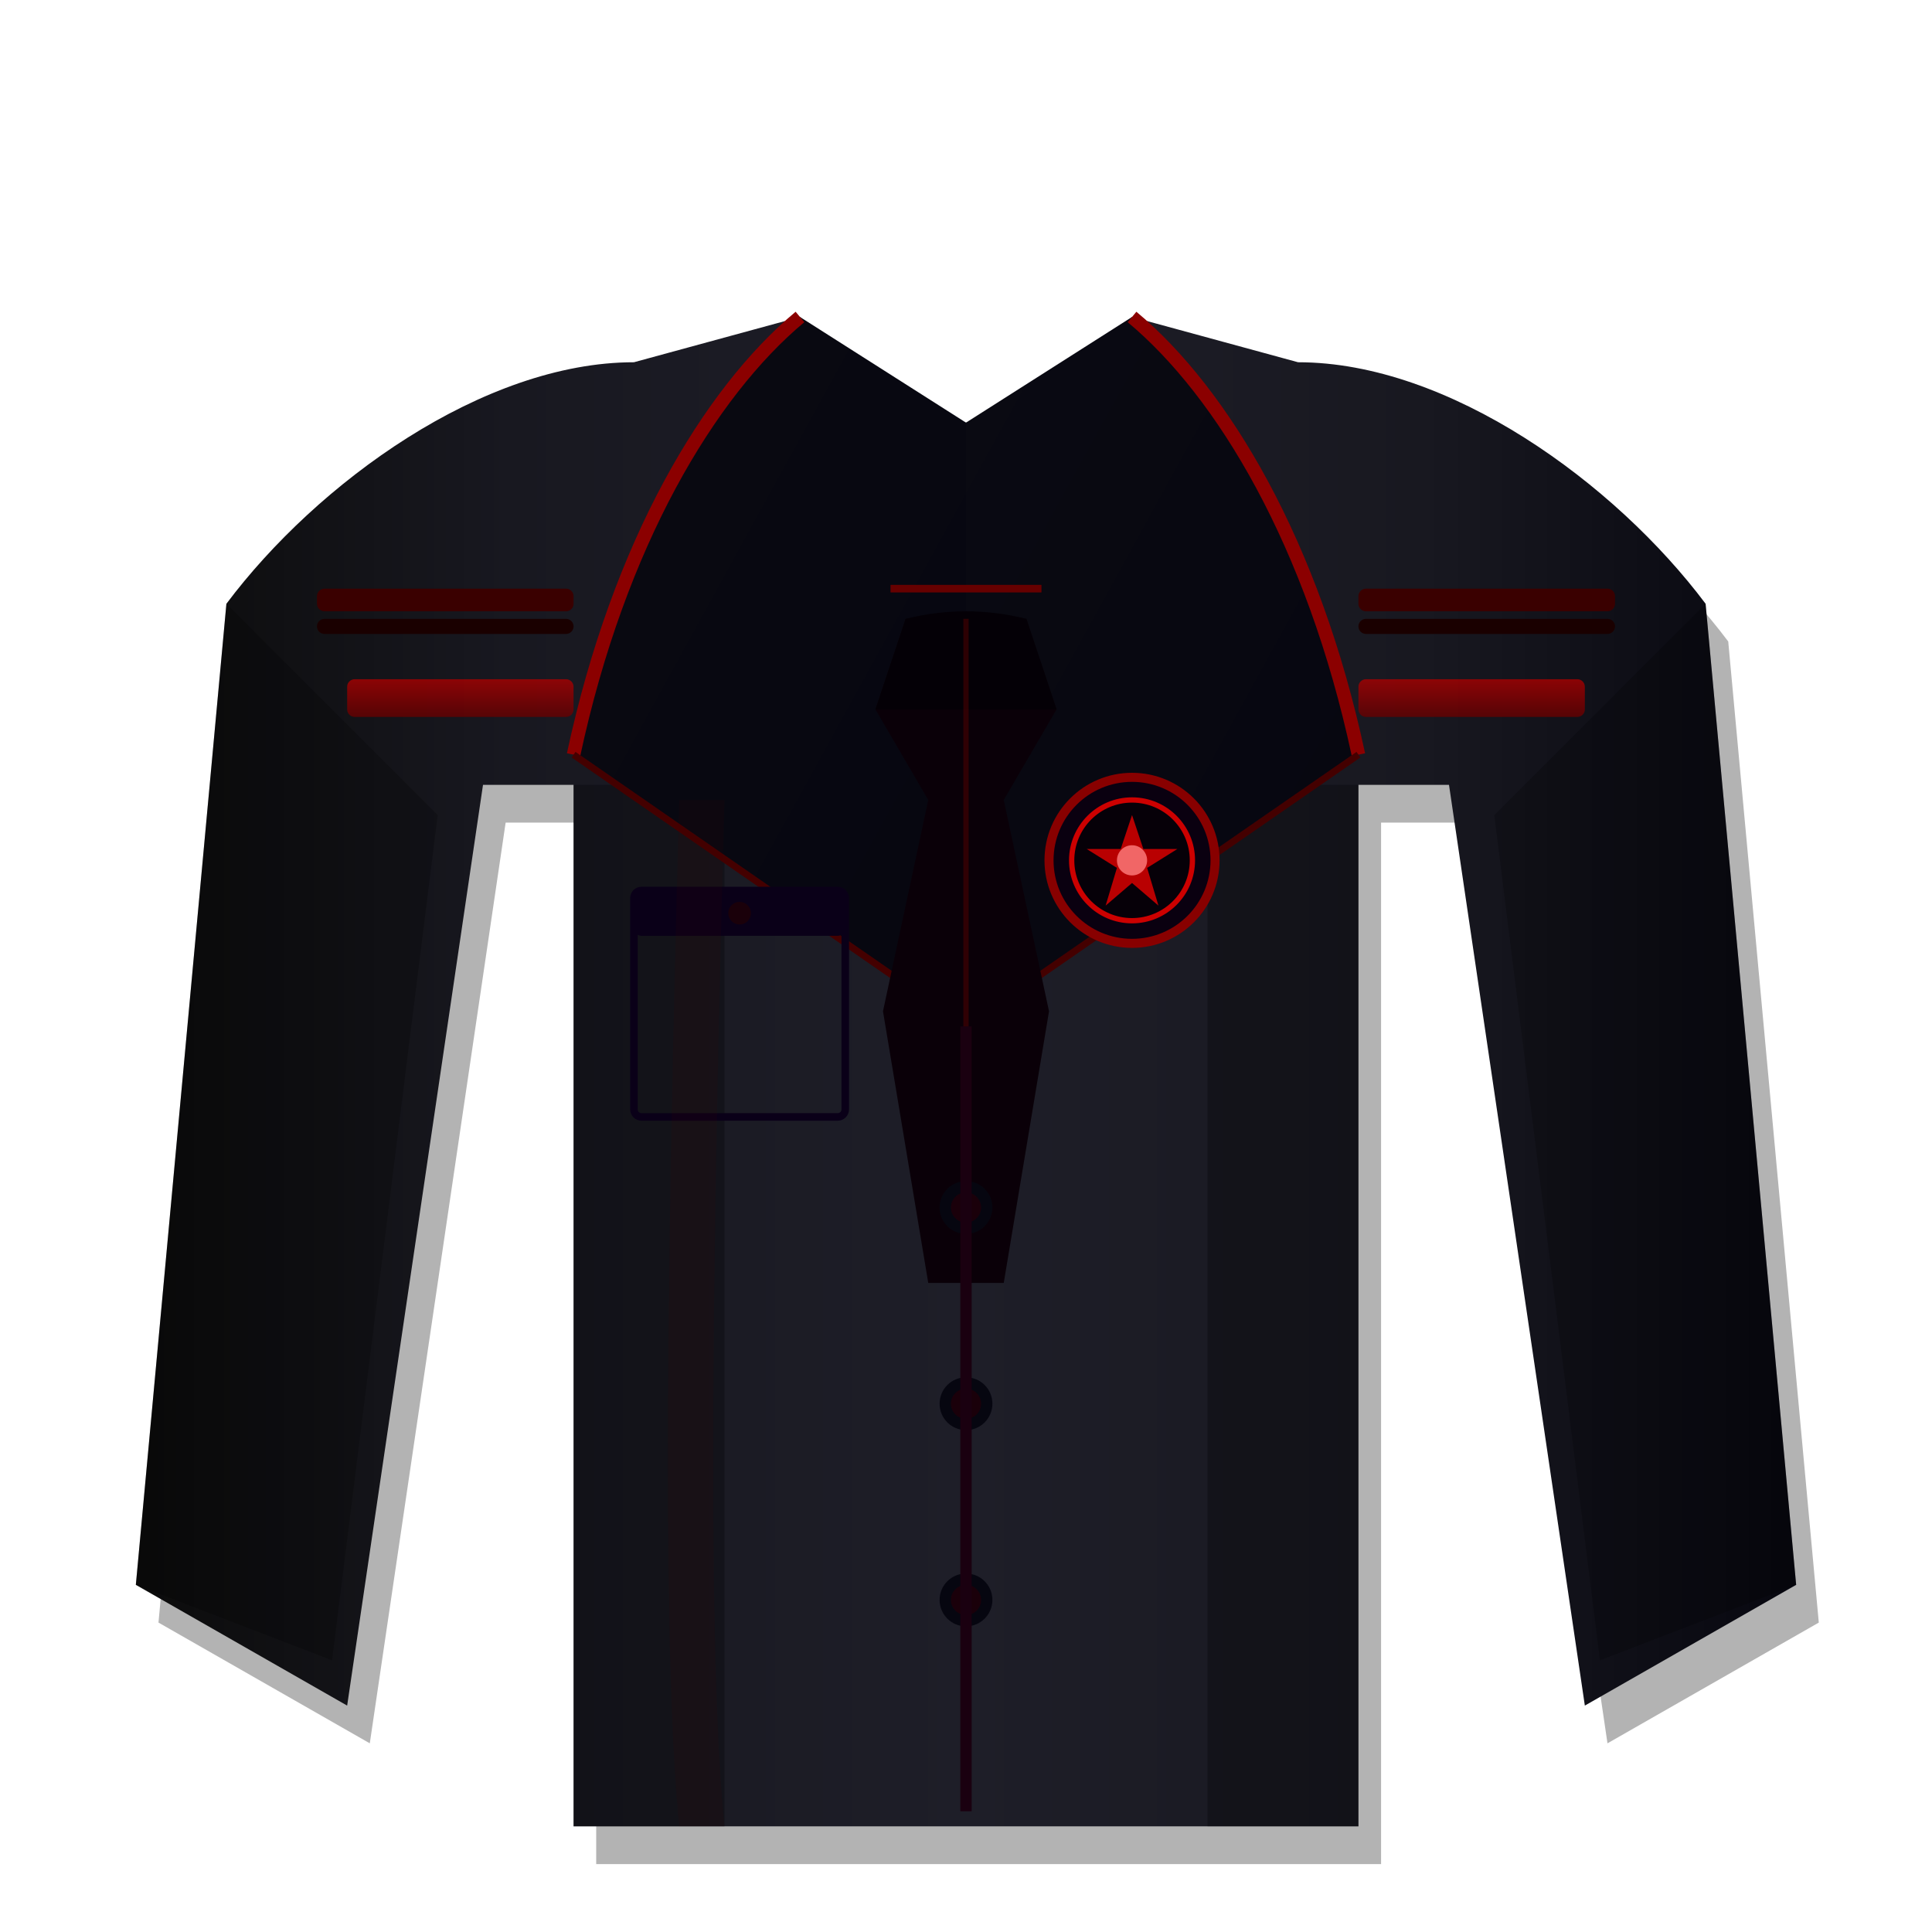
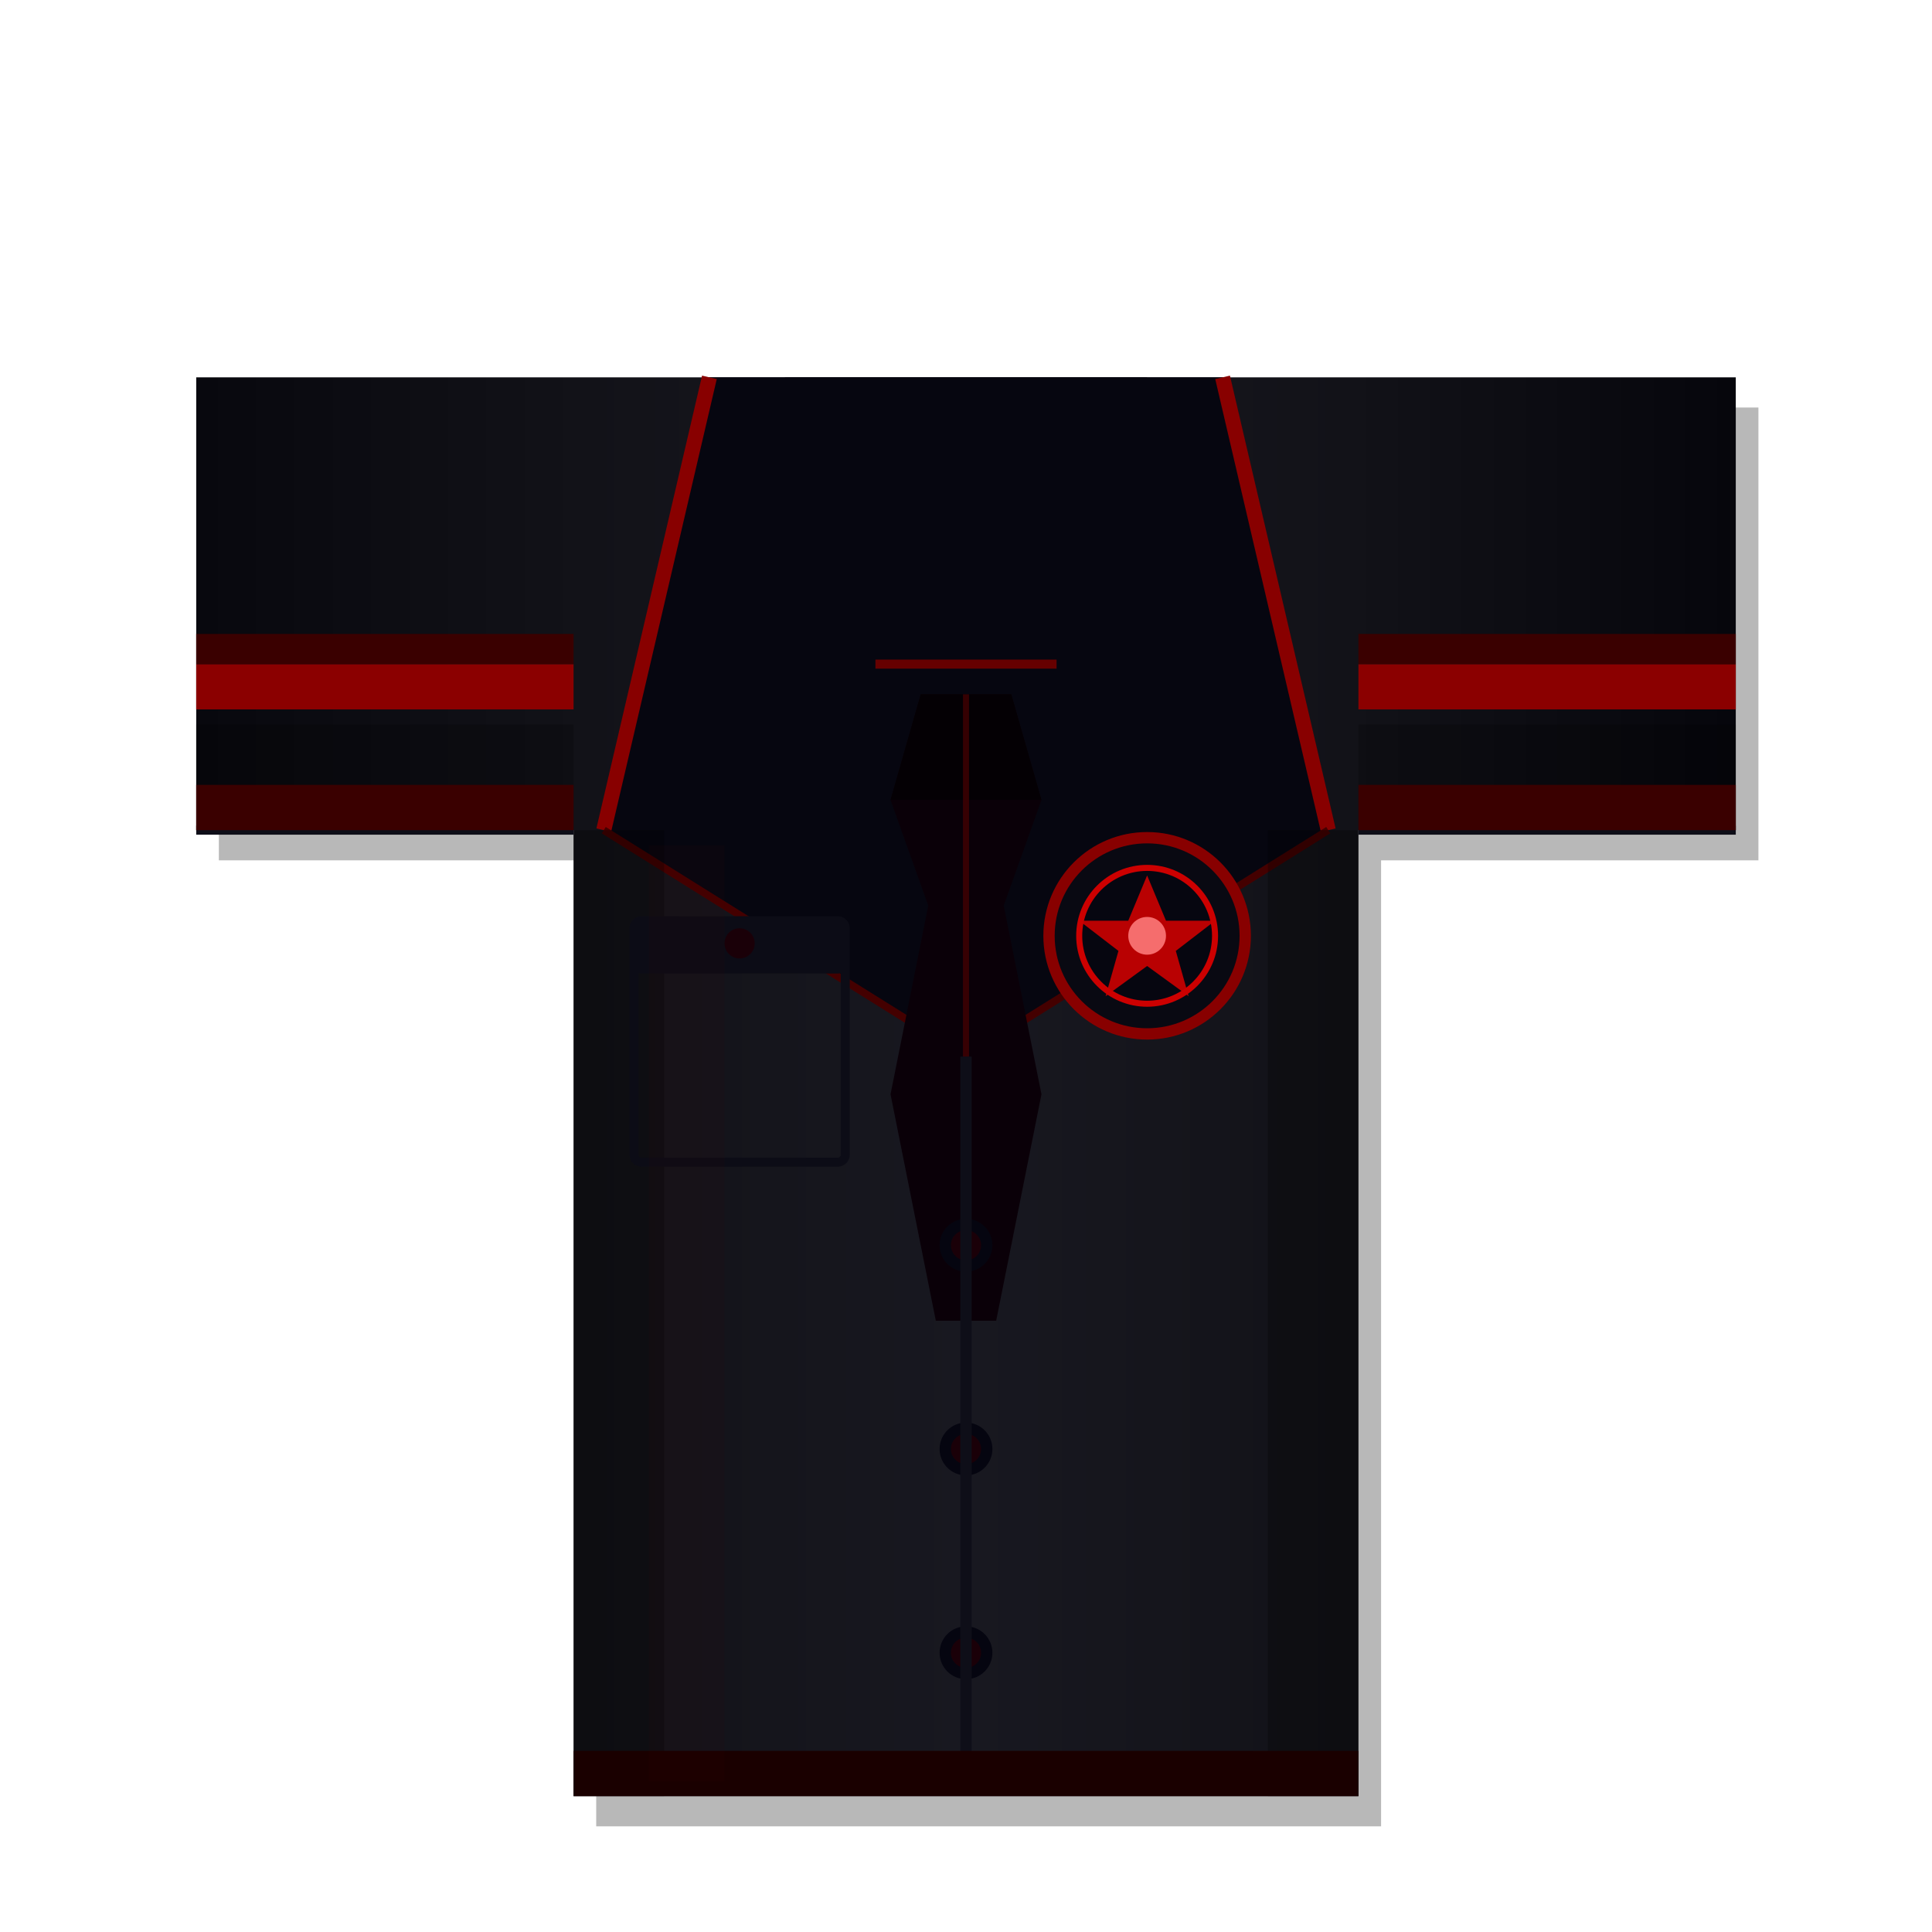
<svg xmlns="http://www.w3.org/2000/svg" width="256" height="256" viewBox="0 0 256 256">
  <defs>
    <linearGradient id="ug" x1="0%" y1="0%" x2="100%" y2="0%">
-       <stop offset="0%" stop-color="#0C0C0C" />
-       <stop offset="22%" stop-color="#181820" />
-       <stop offset="50%" stop-color="#1E1E28" />
-       <stop offset="78%" stop-color="#181820" />
-       <stop offset="100%" stop-color="#080810" />
-     </linearGradient>
-     <linearGradient id="lapel_u" x1="0%" y1="0%" x2="100%" y2="100%">
-       <stop offset="0%" stop-color="#0A0A12" />
-       <stop offset="100%" stop-color="#060610" />
-     </linearGradient>
-     <linearGradient id="red_g" x1="0%" y1="0%" x2="0%" y2="100%">
-       <stop offset="0%" stop-color="#AA0000" />
-       <stop offset="100%" stop-color="#660000" />
-     </linearGradient>
-     <linearGradient id="shirt_u" x1="0%" y1="0%" x2="100%" y2="0%">
-       <stop offset="0%" stop-color="#1A1A22" />
-       <stop offset="50%" stop-color="#282830" />
-       <stop offset="100%" stop-color="#181820" />
+       <stop offset="0%" stop-color="#08080E" />
+       <stop offset="25%" stop-color="#121218" />
+       <stop offset="50%" stop-color="#181820" />
+       <stop offset="75%" stop-color="#121218" />
+       <stop offset="100%" stop-color="#06060C" />
    </linearGradient>
  </defs>
-   <path d="M84,48 C64,48 42,64 30,80 L18,210 L46,226 L64,104 L76,104 L76,242 L180,242 L180,104 L192,104 L210,226 L238,210 L226,80 C214,64 192,48 172,48 L150,42 Q128,70 106,42 Z" fill="#000" opacity="0.3" transform="translate(3,5)" />
-   <path d="M84,48 C64,48 42,64 30,80 L18,210 L46,226 L64,104 L76,104 L76,242 L180,242 L180,104 L192,104 L210,226 L238,210 L226,80 C214,64 192,48 172,48 L150,42 Q128,70 106,42 Z" fill="url(#ug)" />
-   <path d="M76,104 L76,242 L96,242 L96,104 Z" fill="#000" opacity="0.28" />
-   <path d="M180,104 L180,242 L160,242 L160,104 Z" fill="#000" opacity="0.28" />
-   <path d="M30,80 L18,210 L44,220 L58,108 Z" fill="#000" opacity="0.22" />
-   <path d="M226,80 L238,210 L212,220 L198,108 Z" fill="#000" opacity="0.22" />
-   <path d="M108,46 L118,74 L128,92 L138,74 L148,46 L138,52 L128,72 L118,52 Z" fill="url(#shirt_u)" />
-   <path d="M106,42 C94,52 82,72 76,100 L128,136 L128,56 Z" fill="url(#lapel_u)" />
-   <path d="M150,42 C162,52 174,72 180,100 L128,136 L128,56 Z" fill="url(#lapel_u)" />
-   <path d="M106,42 C94,52 82,72 76,100" stroke="#8B0000" stroke-width="1.8" fill="none" />
-   <path d="M150,42 C162,52 174,72 180,100" stroke="#8B0000" stroke-width="1.8" fill="none" />
-   <path d="M76,100 L128,136" stroke="#440000" stroke-width="0.9" fill="none" />
-   <path d="M180,100 L128,136" stroke="#440000" stroke-width="0.9" fill="none" />
-   <path d="M120,82 L136,82 L140,94 L133,106 L139,134 L133,170 L123,170 L117,134 L123,106 L116,94 Z" fill="#0A0008" />
-   <path d="M120,82 Q128,80 136,82 L140,94 L116,94 Z" fill="#040006" />
-   <line x1="128" y1="82" x2="128" y2="170" stroke="#550000" stroke-width="0.7" opacity="0.5" />
-   <g transform="translate(150,114)">
-     <circle cx="0" cy="0" r="11" fill="#0A0010" stroke="#880000" stroke-width="1.2" />
-     <circle cx="0" cy="0" r="8" fill="#060008" stroke="#CC0000" stroke-width="0.7" />
-     <path d="M0,-6 L1.5,-1.5 L6,-1.5 L2,1 L3.5,6 L0,3 L-3.5,6 L-2,1 L-6,-1.5 L-1.5,-1.5 Z" fill="#CC0000" opacity="0.9" />
-     <circle cx="0" cy="0" r="2" fill="#FF8080" opacity="0.8" />
-   </g>
-   <rect x="46" y="90" width="30" height="5" rx="1" fill="url(#red_g)" opacity="0.8" />
-   <rect x="180" y="90" width="30" height="5" rx="1" fill="url(#red_g)" opacity="0.8" />
-   <circle cx="128" cy="160" r="3.5" fill="#060610" />
-   <circle cx="128" cy="160" r="2" fill="#1A000A" />
-   <circle cx="128" cy="186" r="3.5" fill="#060610" />
-   <circle cx="128" cy="186" r="2" fill="#1A000A" />
-   <circle cx="128" cy="212" r="3.5" fill="#060610" />
-   <circle cx="128" cy="212" r="2" fill="#1A000A" />
-   <line x1="128" y1="136" x2="128" y2="240" stroke="#1A0010" stroke-width="1.5" />
-   <rect x="42" y="78" width="34" height="3" rx="1" fill="#3A0000" />
-   <rect x="42" y="82" width="34" height="2" rx="1" fill="#1A0000" />
-   <rect x="180" y="78" width="34" height="3" rx="1" fill="#3A0000" />
-   <rect x="180" y="82" width="34" height="2" rx="1" fill="#1A0000" />
-   <rect x="84" y="118" width="28" height="30" rx="1" fill="none" stroke="#0A0018" stroke-width="1" />
-   <rect x="84" y="118" width="28" height="6" rx="1" fill="#0A0018" />
-   <circle cx="98" cy="121" r="1.5" fill="#1A000A" />
-   <line x1="118" y1="78" x2="138" y2="78" stroke="#660000" stroke-width="1" />
-   <path d="M90,106 C88,178 88,222 90,242 L96,242 C94,222 94,178 96,106 Z" fill="#3A0000" opacity="0.12" />
+   <path d="M 26,50 L 230,50 L 230,110 L 180,110 L 180,238 L 76,238 L 76,110 L 26,110 Z" fill="#000000" opacity="0.28" transform="translate(3,4)" />
+   <path d="M 26,50 L 230,50 L 230,110 L 180,110 L 180,238 L 76,238 L 76,110 L 26,110 Z" fill="url(#ug)" />
+   <polygon points="128,50 104,50 114,92 128,108 142,92 152,50" fill="#161616" />
+   <polygon points="128,50 94,50 80,110 128,140" fill="#060610" />
+   <polygon points="128,50 162,50 176,110 128,140" fill="#060610" />
+   <line x1="94" y1="50" x2="80" y2="110" stroke="#880000" stroke-width="2" />
+   <line x1="162" y1="50" x2="176" y2="110" stroke="#880000" stroke-width="2" />
+   <line x1="80" y1="110" x2="128" y2="140" stroke="#440000" stroke-width="1" />
+   <line x1="176" y1="110" x2="128" y2="140" stroke="#440000" stroke-width="1" />
+   <polygon points="122,92 134,92 138,106 133,120 138,145 132,175 124,175 118,145 123,120 118,106" fill="#0A0008" />
+   <polygon points="122,92 134,92 138,106 118,106" fill="#040004" />
+   <line x1="128" y1="92" x2="128" y2="175" stroke="#550000" stroke-width="0.8" opacity="0.6" />
+   <rect x="76" y="110" width="12" height="128" fill="#000000" opacity="0.28" />
+   <rect x="168" y="110" width="12" height="128" fill="#000000" opacity="0.28" />
+   <rect x="26" y="96" width="50" height="14" fill="#000000" opacity="0.22" />
+   <rect x="180" y="96" width="50" height="14" fill="#000000" opacity="0.22" />
+   <circle cx="152" cy="124" r="13" fill="#090912" stroke="#880000" stroke-width="1.5" />
+   <circle cx="152" cy="124" r="9" fill="#060610" stroke="#CC0000" stroke-width="0.8" />
+   <polygon points="152,116 154.5,122 161,122 155.8,126 157.5,132 152,128 146.5,132 148.2,126 143,122 149.5,122" fill="#CC0000" opacity="0.9" />
+   <circle cx="152" cy="124" r="2.5" fill="#FF8080" opacity="0.85" />
+   <rect x="26" y="88" width="50" height="6" fill="#8B0000" />
+   <rect x="180" y="88" width="50" height="6" fill="#8B0000" />
+   <rect x="26" y="84" width="50" height="4" fill="#3A0000" />
+   <rect x="180" y="84" width="50" height="4" fill="#3A0000" />
+   <circle cx="128" cy="165" r="3.5" fill="#050510" />
+   <circle cx="128" cy="165" r="2" fill="#1A0008" />
+   <circle cx="128" cy="192" r="3.5" fill="#050510" />
+   <circle cx="128" cy="192" r="2" fill="#1A0008" />
+   <circle cx="128" cy="219" r="3.5" fill="#050510" />
+   <circle cx="128" cy="219" r="2" fill="#1A0008" />
+   <line x1="128" y1="140" x2="128" y2="236" stroke="#0E0E18" stroke-width="1.5" />
+   <rect x="84" y="122" width="28" height="32" rx="1" fill="none" stroke="#0C0C16" stroke-width="1.2" />
+   <rect x="84" y="122" width="28" height="7" rx="1" fill="#0C0C16" />
+   <circle cx="98" cy="125" r="2" fill="#1A0008" />
+   <line x1="116" y1="88" x2="140" y2="88" stroke="#660000" stroke-width="1.2" />
+   <line x1="26" y1="110" x2="76" y2="110" stroke="#0E0E18" stroke-width="1.2" />
+   <line x1="180" y1="110" x2="230" y2="110" stroke="#0E0E18" stroke-width="1.2" />
+   <rect x="26" y="104" width="50" height="6" fill="#3A0000" />
+   <rect x="180" y="104" width="50" height="6" fill="#3A0000" />
+   <rect x="76" y="232" width="104" height="6" fill="#1A0000" />
+   <rect x="86" y="112" width="10" height="124" fill="#3A0000" opacity="0.08" />
</svg>
